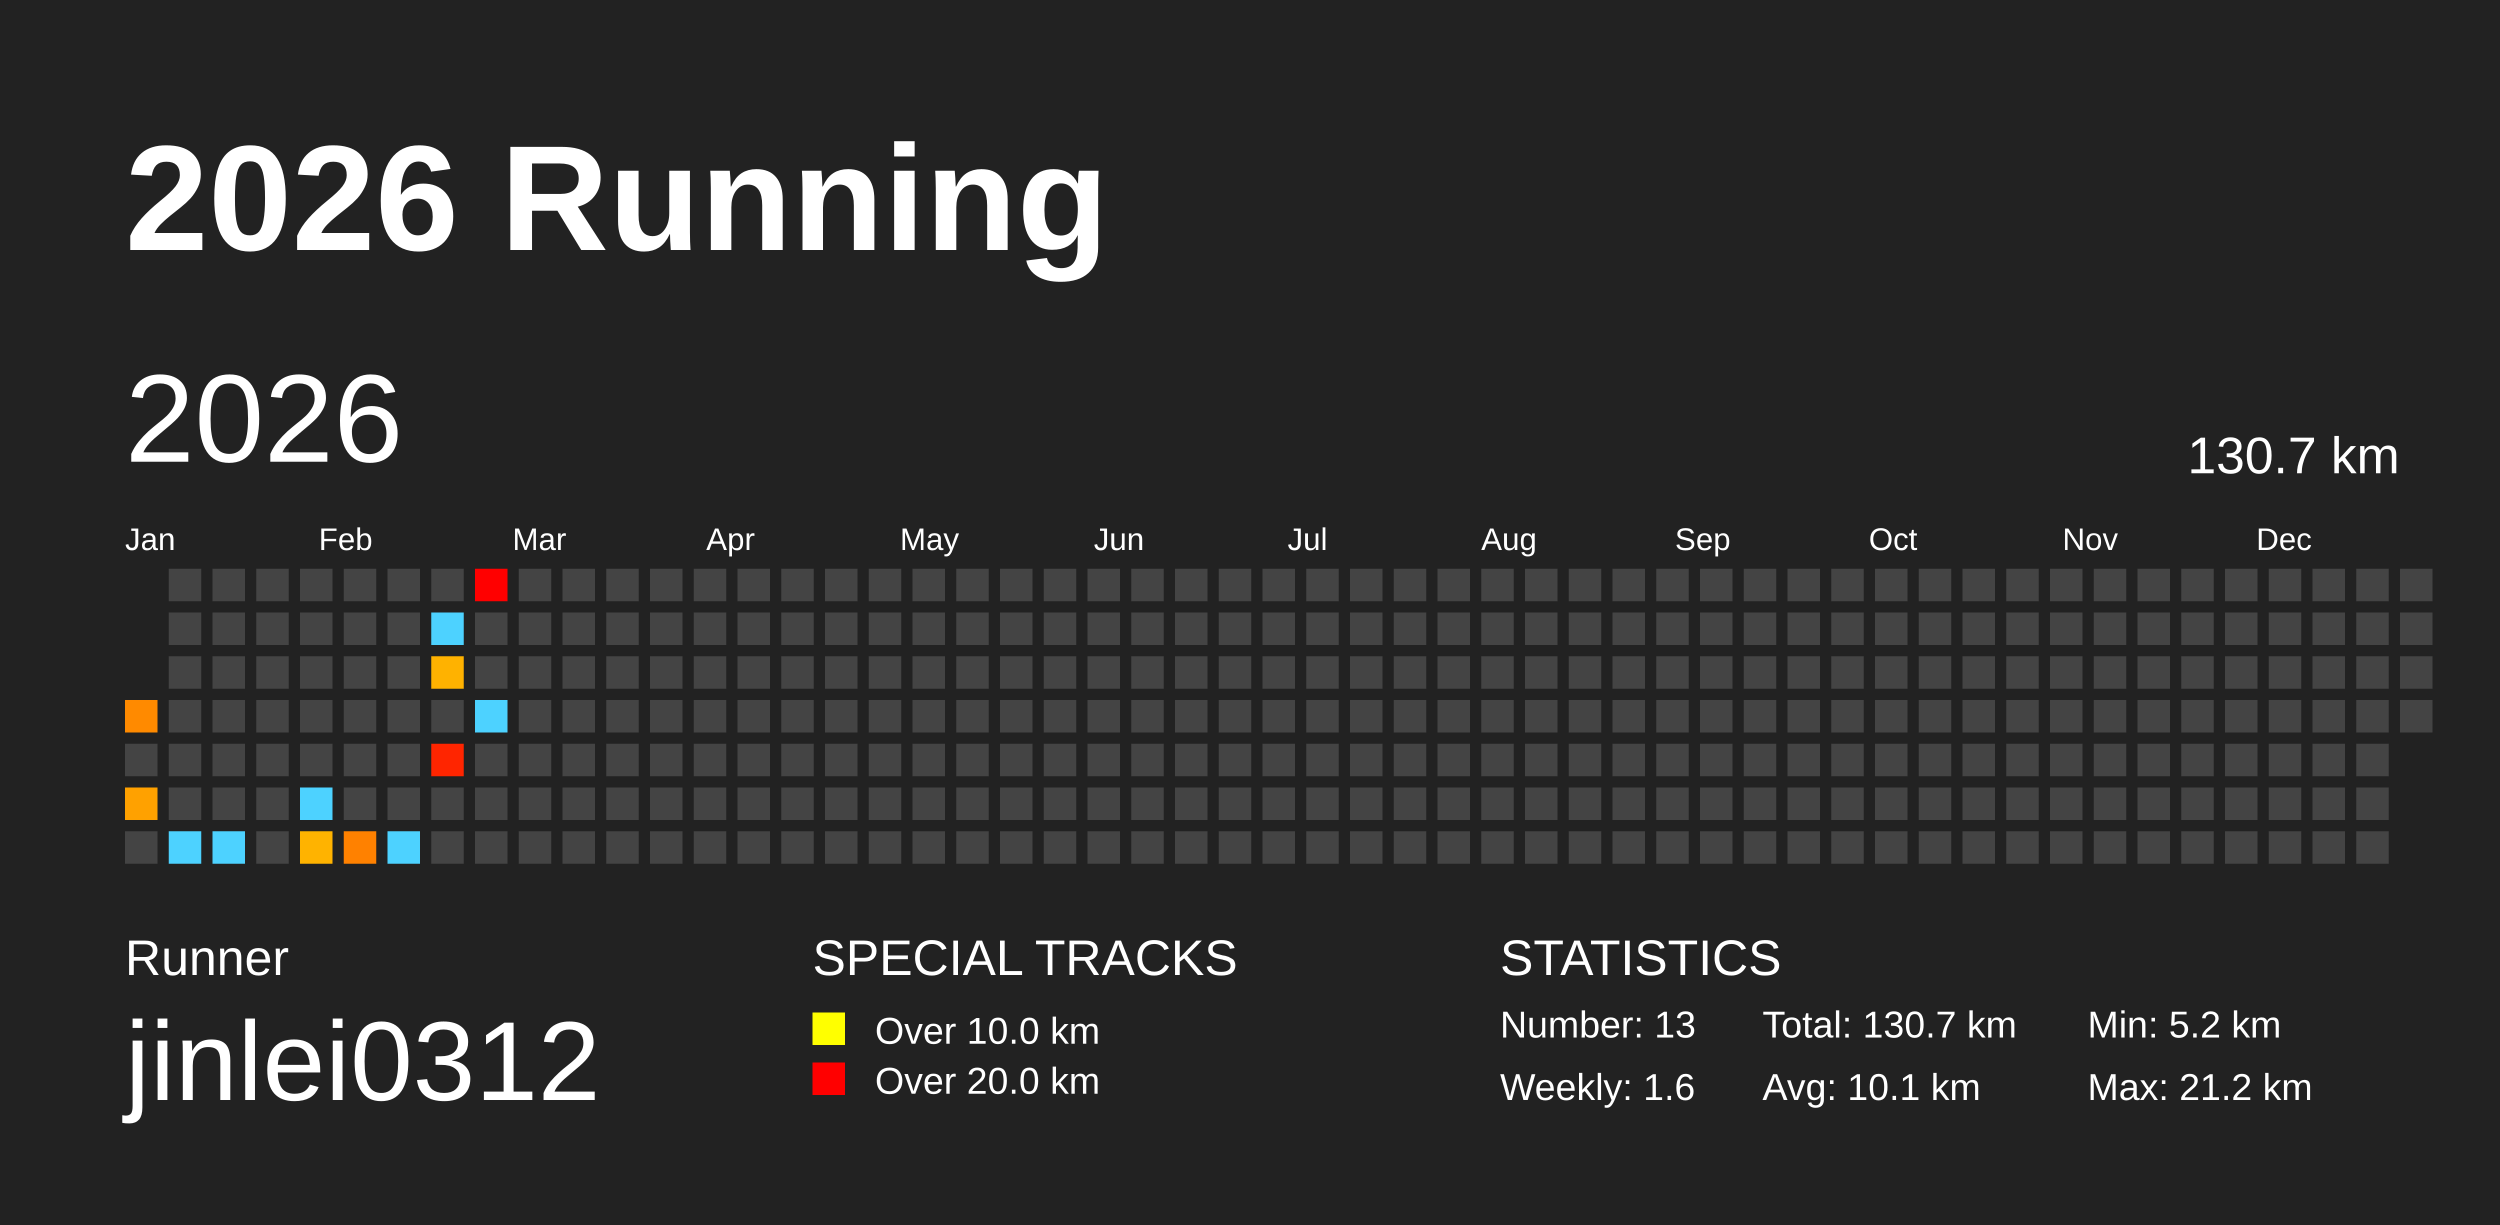
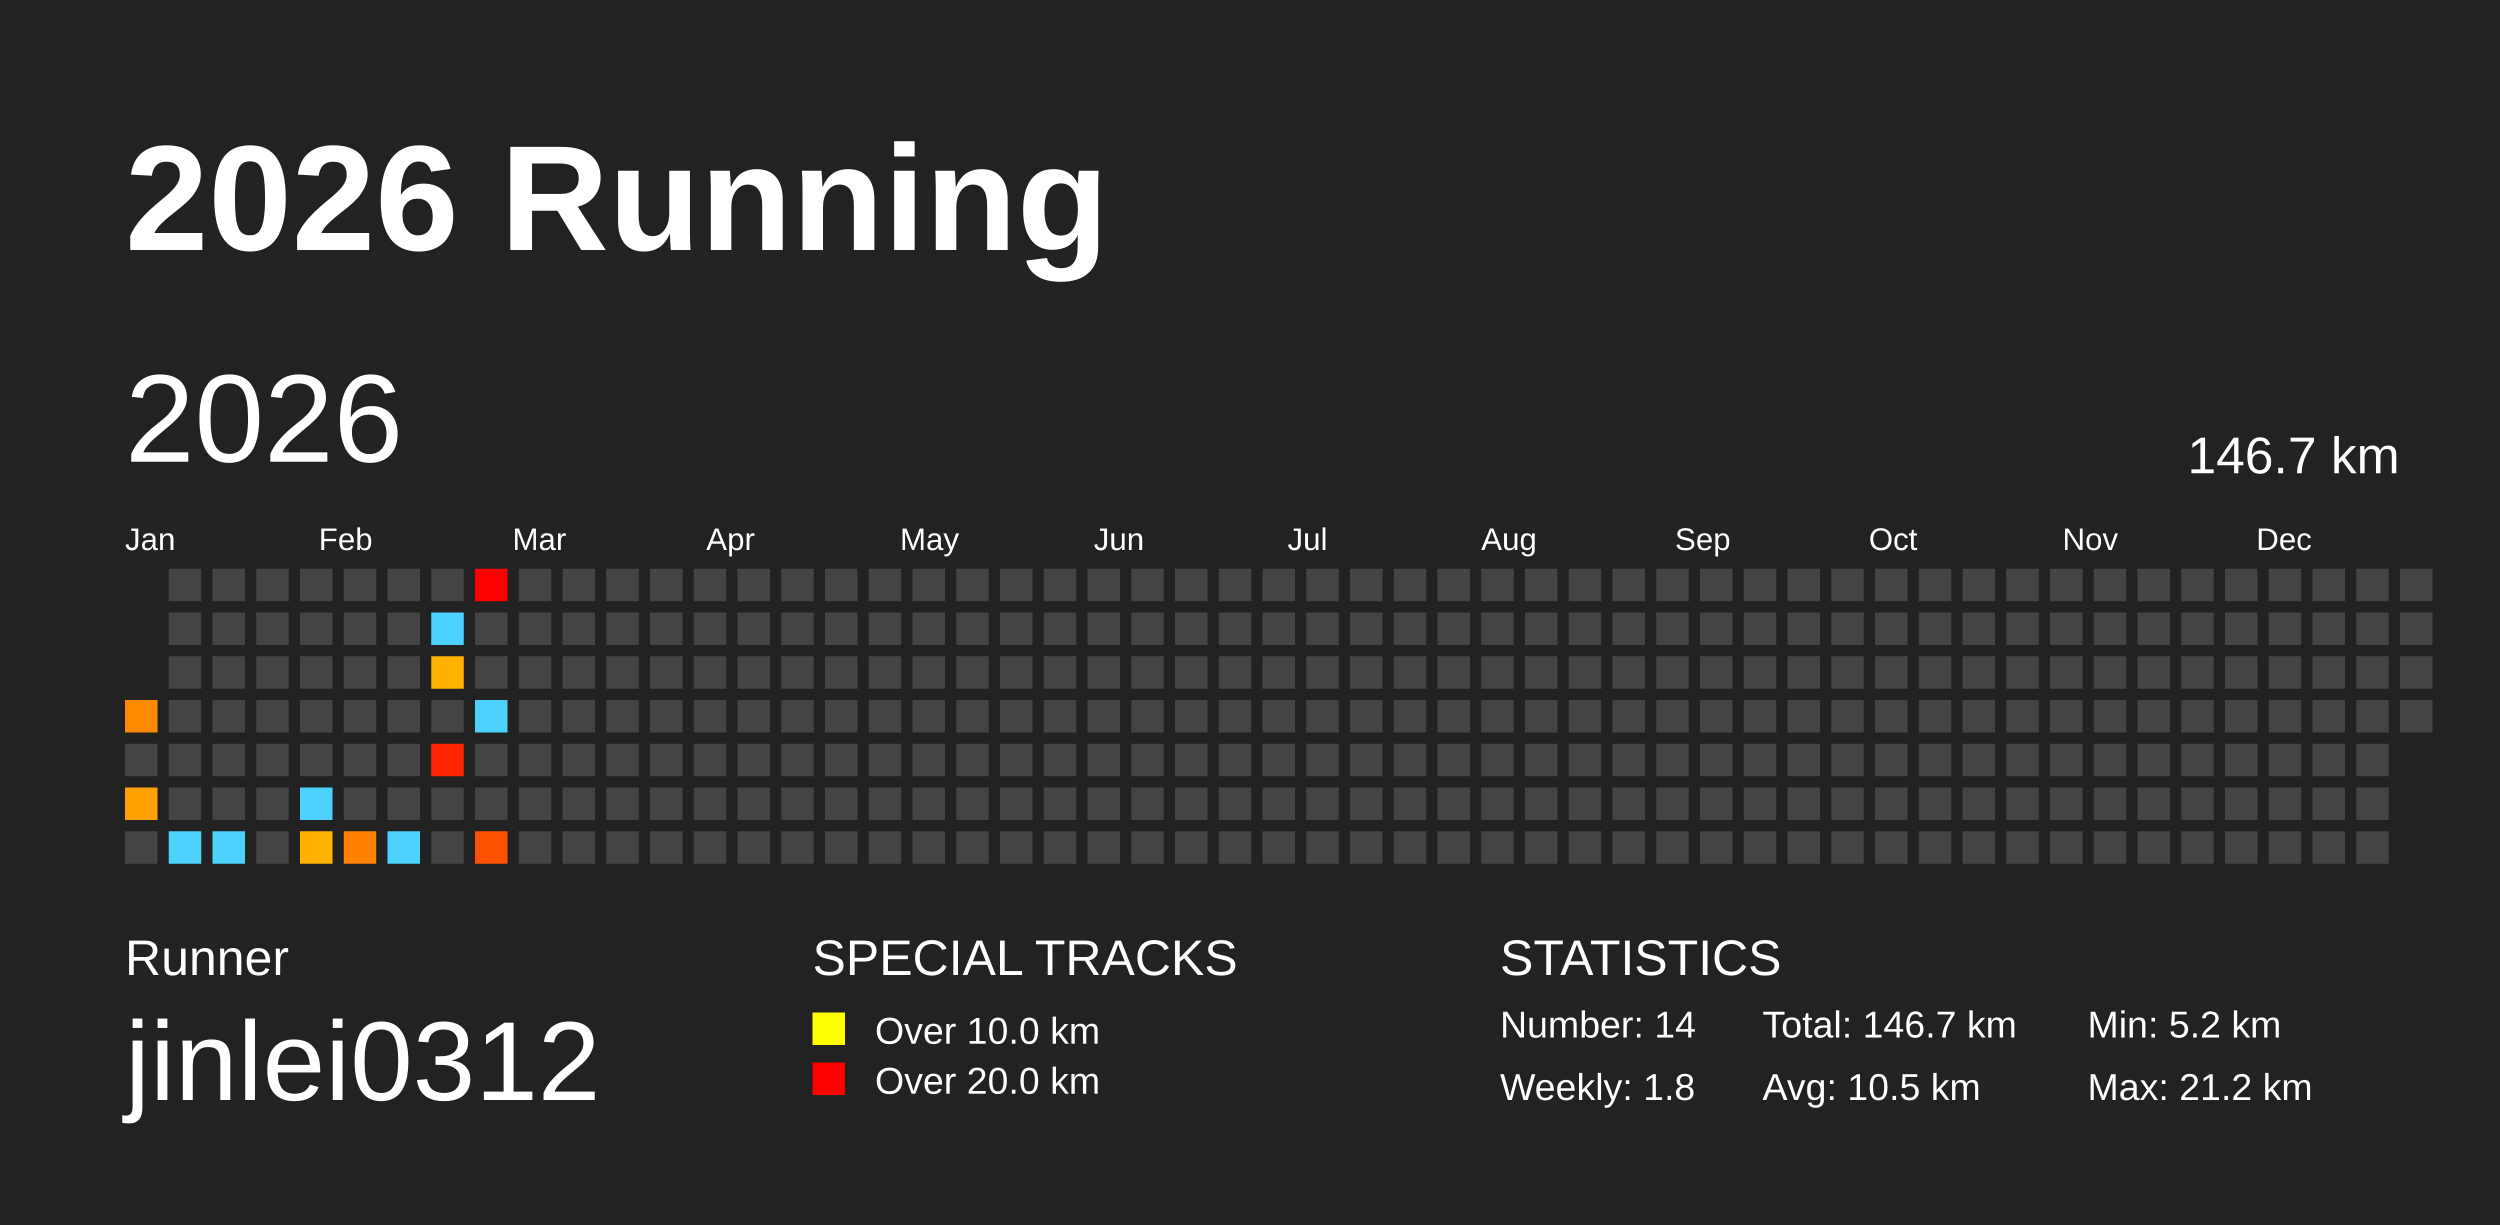
<svg xmlns="http://www.w3.org/2000/svg" baseProfile="full" height="98mm" version="1.1" viewBox="0,0,200,98" width="200mm">
  <defs />
  <rect fill="#222222" height="98" width="200" x="0" y="0" />
  <text fill="#FFFFFF" style="font-size:12px; font-family:Arial; font-weight:bold;" x="10" y="20">2026 Running</text>
  <text fill="#FFFFFF" style="font-size:4px; font-family:Arial" x="10" y="78">Runner</text>
  <text fill="#FFFFFF" style="font-size:9px; font-family:Arial" x="10" y="88">jinlei0312</text>
  <text fill="#FFFFFF" style="font-size:4px; font-family:Arial" x="65" y="78">SPECIAL TRACKS</text>
  <rect fill="yellow" height="2.6" width="2.6" x="65" y="81" />
  <text fill="#FFFFFF" style="font-size:3px; font-family:Arial" x="70" y="83.5">Over 10.0 km</text>
  <rect fill="red" height="2.6" width="2.6" x="65" y="85" />
  <text fill="#FFFFFF" style="font-size:3px; font-family:Arial" x="70" y="87.5">Over 20.0 km</text>
  <text fill="#FFFFFF" style="font-size:4px; font-family:Arial" x="120" y="78">STATISTICS</text>
-   <text fill="#FFFFFF" style="font-size:3px; font-family:Arial" x="120" y="83">Number: 13</text>
-   <text fill="#FFFFFF" style="font-size:3px; font-family:Arial" x="120" y="88">Weekly: 1.6</text>
-   <text fill="#FFFFFF" style="font-size:3px; font-family:Arial" x="141" y="83">Total: 130.7 km</text>
-   <text fill="#FFFFFF" style="font-size:3px; font-family:Arial" x="141" y="88">Avg: 10.1 km</text>
+   <text fill="#FFFFFF" style="font-size:3px; font-family:Arial" x="120" y="83">Number: 14</text>
+   <text fill="#FFFFFF" style="font-size:3px; font-family:Arial" x="120" y="88">Weekly: 1.8</text>
+   <text fill="#FFFFFF" style="font-size:3px; font-family:Arial" x="141" y="83">Total: 146.7 km</text>
+   <text fill="#FFFFFF" style="font-size:3px; font-family:Arial" x="141" y="88">Avg: 10.5 km</text>
  <text fill="#FFFFFF" style="font-size:3px; font-family:Arial" x="167" y="83">Min: 5.2 km</text>
  <text fill="#FFFFFF" style="font-size:3px; font-family:Arial" x="167" y="88">Max: 21.2 km</text>
  <text dominant-baseline="hanging" fill="#FFFFFF" style="font-size:10.0px; font-family:Arial;" x="10" y="30">2026</text>
-   <text dominant-baseline="hanging" fill="#FFFFFF" style="font-size:4.125px; font-family:Arial;" x="175" y="35">130.7 km</text>
+   <text dominant-baseline="hanging" fill="#FFFFFF" style="font-size:4.125px; font-family:Arial;" x="175" y="35">146.7 km</text>
  <text fill="#FFFFFF" style="font-size:2.5px; font-family:Arial" x="10.0" y="44">Jan</text>
  <text fill="#FFFFFF" style="font-size:2.5px; font-family:Arial" x="25.5" y="44">Feb</text>
  <text fill="#FFFFFF" style="font-size:2.5px; font-family:Arial" x="41.0" y="44">Mar</text>
  <text fill="#FFFFFF" style="font-size:2.5px; font-family:Arial" x="56.5" y="44">Apr</text>
  <text fill="#FFFFFF" style="font-size:2.5px; font-family:Arial" x="72.0" y="44">May</text>
  <text fill="#FFFFFF" style="font-size:2.5px; font-family:Arial" x="87.5" y="44">Jun</text>
  <text fill="#FFFFFF" style="font-size:2.5px; font-family:Arial" x="103.0" y="44">Jul</text>
  <text fill="#FFFFFF" style="font-size:2.5px; font-family:Arial" x="118.5" y="44">Aug</text>
  <text fill="#FFFFFF" style="font-size:2.5px; font-family:Arial" x="134.0" y="44">Sep</text>
  <text fill="#FFFFFF" style="font-size:2.5px; font-family:Arial" x="149.5" y="44">Oct</text>
  <text fill="#FFFFFF" style="font-size:2.5px; font-family:Arial" x="165.0" y="44">Nov</text>
  <text fill="#FFFFFF" style="font-size:2.5px; font-family:Arial" x="180.5" y="44">Dec</text>
  <rect fill="#ff8a00" height="2.6" width="2.6" x="10.0" y="56.0" />
  <rect fill="#444444" height="2.6" width="2.6" x="10.0" y="59.5" />
  <rect fill="#ffa100" height="2.6" width="2.6" x="10.0" y="63.0" />
  <rect fill="#444444" height="2.6" width="2.6" x="10.0" y="66.5" />
  <rect fill="#444444" height="2.6" width="2.6" x="13.5" y="45.5" />
  <rect fill="#444444" height="2.6" width="2.6" x="13.5" y="49.0" />
  <rect fill="#444444" height="2.6" width="2.6" x="13.5" y="52.5" />
  <rect fill="#444444" height="2.6" width="2.6" x="13.5" y="56.0" />
  <rect fill="#444444" height="2.6" width="2.6" x="13.5" y="59.5" />
  <rect fill="#444444" height="2.6" width="2.6" x="13.5" y="63.0" />
  <rect fill="#4dd2ff" height="2.6" width="2.6" x="13.5" y="66.5" />
  <rect fill="#444444" height="2.6" width="2.6" x="17.0" y="45.5" />
  <rect fill="#444444" height="2.6" width="2.6" x="17.0" y="49.0" />
  <rect fill="#444444" height="2.6" width="2.6" x="17.0" y="52.5" />
  <rect fill="#444444" height="2.6" width="2.6" x="17.0" y="56.0" />
  <rect fill="#444444" height="2.6" width="2.6" x="17.0" y="59.5" />
  <rect fill="#444444" height="2.6" width="2.6" x="17.0" y="63.0" />
  <rect fill="#4dd2ff" height="2.6" width="2.6" x="17.0" y="66.5" />
  <rect fill="#444444" height="2.6" width="2.6" x="20.5" y="45.5" />
  <rect fill="#444444" height="2.6" width="2.6" x="20.5" y="49.0" />
  <rect fill="#444444" height="2.6" width="2.6" x="20.5" y="52.5" />
  <rect fill="#444444" height="2.6" width="2.6" x="20.5" y="56.0" />
  <rect fill="#444444" height="2.6" width="2.6" x="20.5" y="59.5" />
  <rect fill="#444444" height="2.6" width="2.6" x="20.5" y="63.0" />
  <rect fill="#444444" height="2.6" width="2.6" x="20.5" y="66.5" />
  <rect fill="#444444" height="2.6" width="2.6" x="24.0" y="45.5" />
  <rect fill="#444444" height="2.6" width="2.6" x="24.0" y="49.0" />
  <rect fill="#444444" height="2.6" width="2.6" x="24.0" y="52.5" />
  <rect fill="#444444" height="2.6" width="2.6" x="24.0" y="56.0" />
  <rect fill="#444444" height="2.6" width="2.6" x="24.0" y="59.5" />
  <rect fill="#4dd2ff" height="2.6" width="2.6" x="24.0" y="63.0" />
  <rect fill="#ffb300" height="2.6" width="2.6" x="24.0" y="66.5" />
  <rect fill="#444444" height="2.6" width="2.6" x="27.5" y="45.5" />
  <rect fill="#444444" height="2.6" width="2.6" x="27.5" y="49.0" />
  <rect fill="#444444" height="2.6" width="2.6" x="27.5" y="52.5" />
  <rect fill="#444444" height="2.6" width="2.6" x="27.5" y="56.0" />
  <rect fill="#444444" height="2.6" width="2.6" x="27.5" y="59.5" />
  <rect fill="#444444" height="2.6" width="2.6" x="27.5" y="63.0" />
  <rect fill="#ff8100" height="2.6" width="2.6" x="27.5" y="66.5" />
  <rect fill="#444444" height="2.6" width="2.6" x="31.0" y="45.5" />
  <rect fill="#444444" height="2.6" width="2.6" x="31.0" y="49.0" />
  <rect fill="#444444" height="2.6" width="2.6" x="31.0" y="52.5" />
  <rect fill="#444444" height="2.6" width="2.6" x="31.0" y="56.0" />
  <rect fill="#444444" height="2.6" width="2.6" x="31.0" y="59.5" />
  <rect fill="#444444" height="2.6" width="2.6" x="31.0" y="63.0" />
  <rect fill="#4dd2ff" height="2.6" width="2.6" x="31.0" y="66.5" />
  <rect fill="#444444" height="2.6" width="2.6" x="34.5" y="45.5" />
  <rect fill="#4dd2ff" height="2.6" width="2.6" x="34.5" y="49.0" />
  <rect fill="#ffb200" height="2.6" width="2.6" x="34.5" y="52.5" />
  <rect fill="#444444" height="2.6" width="2.6" x="34.5" y="56.0" />
  <rect fill="#ff2500" height="2.6" width="2.6" x="34.5" y="59.5" />
  <rect fill="#444444" height="2.6" width="2.6" x="34.5" y="63.0" />
  <rect fill="#444444" height="2.6" width="2.6" x="34.5" y="66.5" />
  <rect fill="red" height="2.6" width="2.6" x="38.0" y="45.5" />
  <rect fill="#444444" height="2.6" width="2.6" x="38.0" y="49.0" />
  <rect fill="#444444" height="2.6" width="2.6" x="38.0" y="52.5" />
  <rect fill="#4dd2ff" height="2.6" width="2.6" x="38.0" y="56.0" />
  <rect fill="#444444" height="2.6" width="2.6" x="38.0" y="59.5" />
  <rect fill="#444444" height="2.6" width="2.6" x="38.0" y="63.0" />
-   <rect fill="#444444" height="2.6" width="2.6" x="38.0" y="66.5" />
+   <rect fill="#ff5200" height="2.6" width="2.6" x="38.0" y="66.5" />
  <rect fill="#444444" height="2.6" width="2.6" x="41.5" y="45.5" />
  <rect fill="#444444" height="2.6" width="2.6" x="41.5" y="49.0" />
  <rect fill="#444444" height="2.6" width="2.6" x="41.5" y="52.5" />
  <rect fill="#444444" height="2.6" width="2.6" x="41.5" y="56.0" />
  <rect fill="#444444" height="2.6" width="2.6" x="41.5" y="59.5" />
  <rect fill="#444444" height="2.6" width="2.6" x="41.5" y="63.0" />
  <rect fill="#444444" height="2.6" width="2.6" x="41.5" y="66.5" />
  <rect fill="#444444" height="2.6" width="2.6" x="45.0" y="45.5" />
  <rect fill="#444444" height="2.6" width="2.6" x="45.0" y="49.0" />
  <rect fill="#444444" height="2.6" width="2.6" x="45.0" y="52.5" />
  <rect fill="#444444" height="2.6" width="2.6" x="45.0" y="56.0" />
  <rect fill="#444444" height="2.6" width="2.6" x="45.0" y="59.5" />
  <rect fill="#444444" height="2.6" width="2.6" x="45.0" y="63.0" />
  <rect fill="#444444" height="2.6" width="2.6" x="45.0" y="66.5" />
  <rect fill="#444444" height="2.6" width="2.6" x="48.5" y="45.5" />
  <rect fill="#444444" height="2.6" width="2.6" x="48.5" y="49.0" />
  <rect fill="#444444" height="2.6" width="2.6" x="48.5" y="52.5" />
  <rect fill="#444444" height="2.6" width="2.6" x="48.5" y="56.0" />
  <rect fill="#444444" height="2.6" width="2.6" x="48.5" y="59.5" />
  <rect fill="#444444" height="2.6" width="2.6" x="48.5" y="63.0" />
  <rect fill="#444444" height="2.6" width="2.6" x="48.5" y="66.5" />
  <rect fill="#444444" height="2.6" width="2.6" x="52.0" y="45.5" />
  <rect fill="#444444" height="2.6" width="2.6" x="52.0" y="49.0" />
  <rect fill="#444444" height="2.6" width="2.6" x="52.0" y="52.5" />
  <rect fill="#444444" height="2.6" width="2.6" x="52.0" y="56.0" />
  <rect fill="#444444" height="2.6" width="2.6" x="52.0" y="59.5" />
  <rect fill="#444444" height="2.6" width="2.6" x="52.0" y="63.0" />
  <rect fill="#444444" height="2.6" width="2.6" x="52.0" y="66.5" />
  <rect fill="#444444" height="2.6" width="2.6" x="55.5" y="45.5" />
  <rect fill="#444444" height="2.6" width="2.6" x="55.5" y="49.0" />
  <rect fill="#444444" height="2.6" width="2.6" x="55.5" y="52.5" />
  <rect fill="#444444" height="2.6" width="2.6" x="55.5" y="56.0" />
  <rect fill="#444444" height="2.6" width="2.6" x="55.5" y="59.5" />
  <rect fill="#444444" height="2.6" width="2.6" x="55.5" y="63.0" />
  <rect fill="#444444" height="2.6" width="2.6" x="55.5" y="66.5" />
  <rect fill="#444444" height="2.6" width="2.6" x="59.0" y="45.5" />
  <rect fill="#444444" height="2.6" width="2.6" x="59.0" y="49.0" />
  <rect fill="#444444" height="2.6" width="2.6" x="59.0" y="52.5" />
  <rect fill="#444444" height="2.6" width="2.6" x="59.0" y="56.0" />
  <rect fill="#444444" height="2.6" width="2.6" x="59.0" y="59.5" />
  <rect fill="#444444" height="2.6" width="2.6" x="59.0" y="63.0" />
  <rect fill="#444444" height="2.6" width="2.6" x="59.0" y="66.5" />
  <rect fill="#444444" height="2.6" width="2.6" x="62.5" y="45.5" />
  <rect fill="#444444" height="2.6" width="2.6" x="62.5" y="49.0" />
  <rect fill="#444444" height="2.6" width="2.6" x="62.5" y="52.5" />
  <rect fill="#444444" height="2.6" width="2.6" x="62.5" y="56.0" />
  <rect fill="#444444" height="2.6" width="2.6" x="62.5" y="59.5" />
  <rect fill="#444444" height="2.6" width="2.6" x="62.5" y="63.0" />
  <rect fill="#444444" height="2.6" width="2.6" x="62.5" y="66.5" />
  <rect fill="#444444" height="2.6" width="2.6" x="66.0" y="45.5" />
  <rect fill="#444444" height="2.6" width="2.6" x="66.0" y="49.0" />
  <rect fill="#444444" height="2.6" width="2.6" x="66.0" y="52.5" />
  <rect fill="#444444" height="2.6" width="2.6" x="66.0" y="56.0" />
  <rect fill="#444444" height="2.6" width="2.6" x="66.0" y="59.5" />
  <rect fill="#444444" height="2.6" width="2.6" x="66.0" y="63.0" />
  <rect fill="#444444" height="2.6" width="2.6" x="66.0" y="66.5" />
  <rect fill="#444444" height="2.6" width="2.6" x="69.5" y="45.5" />
  <rect fill="#444444" height="2.6" width="2.6" x="69.5" y="49.0" />
  <rect fill="#444444" height="2.6" width="2.6" x="69.5" y="52.5" />
  <rect fill="#444444" height="2.6" width="2.6" x="69.5" y="56.0" />
  <rect fill="#444444" height="2.6" width="2.6" x="69.5" y="59.5" />
  <rect fill="#444444" height="2.6" width="2.6" x="69.5" y="63.0" />
  <rect fill="#444444" height="2.6" width="2.6" x="69.5" y="66.5" />
  <rect fill="#444444" height="2.6" width="2.6" x="73.0" y="45.5" />
  <rect fill="#444444" height="2.6" width="2.6" x="73.0" y="49.0" />
  <rect fill="#444444" height="2.6" width="2.6" x="73.0" y="52.5" />
  <rect fill="#444444" height="2.6" width="2.6" x="73.0" y="56.0" />
  <rect fill="#444444" height="2.6" width="2.6" x="73.0" y="59.5" />
  <rect fill="#444444" height="2.6" width="2.6" x="73.0" y="63.0" />
  <rect fill="#444444" height="2.6" width="2.6" x="73.0" y="66.5" />
  <rect fill="#444444" height="2.6" width="2.6" x="76.5" y="45.5" />
  <rect fill="#444444" height="2.6" width="2.6" x="76.5" y="49.0" />
  <rect fill="#444444" height="2.6" width="2.6" x="76.5" y="52.5" />
  <rect fill="#444444" height="2.6" width="2.6" x="76.5" y="56.0" />
  <rect fill="#444444" height="2.6" width="2.6" x="76.5" y="59.5" />
  <rect fill="#444444" height="2.6" width="2.6" x="76.5" y="63.0" />
  <rect fill="#444444" height="2.6" width="2.6" x="76.5" y="66.5" />
  <rect fill="#444444" height="2.6" width="2.6" x="80.0" y="45.5" />
  <rect fill="#444444" height="2.6" width="2.6" x="80.0" y="49.0" />
  <rect fill="#444444" height="2.6" width="2.6" x="80.0" y="52.5" />
  <rect fill="#444444" height="2.6" width="2.6" x="80.0" y="56.0" />
  <rect fill="#444444" height="2.6" width="2.6" x="80.0" y="59.5" />
  <rect fill="#444444" height="2.6" width="2.6" x="80.0" y="63.0" />
  <rect fill="#444444" height="2.6" width="2.6" x="80.0" y="66.5" />
  <rect fill="#444444" height="2.6" width="2.6" x="83.5" y="45.5" />
  <rect fill="#444444" height="2.6" width="2.6" x="83.5" y="49.0" />
  <rect fill="#444444" height="2.6" width="2.6" x="83.5" y="52.5" />
  <rect fill="#444444" height="2.6" width="2.6" x="83.5" y="56.0" />
  <rect fill="#444444" height="2.6" width="2.6" x="83.5" y="59.5" />
  <rect fill="#444444" height="2.6" width="2.6" x="83.5" y="63.0" />
  <rect fill="#444444" height="2.6" width="2.6" x="83.5" y="66.5" />
  <rect fill="#444444" height="2.6" width="2.6" x="87.0" y="45.5" />
  <rect fill="#444444" height="2.6" width="2.6" x="87.0" y="49.0" />
  <rect fill="#444444" height="2.6" width="2.6" x="87.0" y="52.5" />
  <rect fill="#444444" height="2.6" width="2.6" x="87.0" y="56.0" />
  <rect fill="#444444" height="2.6" width="2.6" x="87.0" y="59.5" />
  <rect fill="#444444" height="2.6" width="2.6" x="87.0" y="63.0" />
  <rect fill="#444444" height="2.6" width="2.6" x="87.0" y="66.5" />
  <rect fill="#444444" height="2.6" width="2.6" x="90.5" y="45.5" />
  <rect fill="#444444" height="2.6" width="2.6" x="90.5" y="49.0" />
  <rect fill="#444444" height="2.6" width="2.6" x="90.5" y="52.5" />
  <rect fill="#444444" height="2.6" width="2.6" x="90.5" y="56.0" />
  <rect fill="#444444" height="2.6" width="2.6" x="90.5" y="59.5" />
  <rect fill="#444444" height="2.6" width="2.6" x="90.5" y="63.0" />
  <rect fill="#444444" height="2.6" width="2.6" x="90.5" y="66.5" />
  <rect fill="#444444" height="2.6" width="2.6" x="94.0" y="45.5" />
  <rect fill="#444444" height="2.6" width="2.6" x="94.0" y="49.0" />
  <rect fill="#444444" height="2.6" width="2.6" x="94.0" y="52.5" />
  <rect fill="#444444" height="2.6" width="2.6" x="94.0" y="56.0" />
  <rect fill="#444444" height="2.6" width="2.6" x="94.0" y="59.5" />
  <rect fill="#444444" height="2.6" width="2.6" x="94.0" y="63.0" />
  <rect fill="#444444" height="2.6" width="2.6" x="94.0" y="66.5" />
  <rect fill="#444444" height="2.6" width="2.6" x="97.5" y="45.5" />
  <rect fill="#444444" height="2.6" width="2.6" x="97.5" y="49.0" />
  <rect fill="#444444" height="2.6" width="2.6" x="97.5" y="52.5" />
  <rect fill="#444444" height="2.6" width="2.6" x="97.5" y="56.0" />
  <rect fill="#444444" height="2.6" width="2.6" x="97.5" y="59.5" />
  <rect fill="#444444" height="2.6" width="2.6" x="97.5" y="63.0" />
  <rect fill="#444444" height="2.6" width="2.6" x="97.5" y="66.5" />
  <rect fill="#444444" height="2.6" width="2.6" x="101.0" y="45.5" />
  <rect fill="#444444" height="2.6" width="2.6" x="101.0" y="49.0" />
  <rect fill="#444444" height="2.6" width="2.6" x="101.0" y="52.5" />
  <rect fill="#444444" height="2.6" width="2.6" x="101.0" y="56.0" />
  <rect fill="#444444" height="2.6" width="2.6" x="101.0" y="59.5" />
  <rect fill="#444444" height="2.6" width="2.6" x="101.0" y="63.0" />
  <rect fill="#444444" height="2.6" width="2.6" x="101.0" y="66.5" />
  <rect fill="#444444" height="2.6" width="2.6" x="104.5" y="45.5" />
  <rect fill="#444444" height="2.6" width="2.6" x="104.5" y="49.0" />
  <rect fill="#444444" height="2.6" width="2.6" x="104.5" y="52.5" />
  <rect fill="#444444" height="2.6" width="2.6" x="104.5" y="56.0" />
  <rect fill="#444444" height="2.6" width="2.6" x="104.5" y="59.5" />
  <rect fill="#444444" height="2.6" width="2.6" x="104.5" y="63.0" />
  <rect fill="#444444" height="2.6" width="2.6" x="104.5" y="66.5" />
  <rect fill="#444444" height="2.6" width="2.6" x="108.0" y="45.5" />
  <rect fill="#444444" height="2.6" width="2.6" x="108.0" y="49.0" />
  <rect fill="#444444" height="2.6" width="2.6" x="108.0" y="52.5" />
  <rect fill="#444444" height="2.6" width="2.6" x="108.0" y="56.0" />
  <rect fill="#444444" height="2.6" width="2.6" x="108.0" y="59.5" />
  <rect fill="#444444" height="2.6" width="2.6" x="108.0" y="63.0" />
  <rect fill="#444444" height="2.6" width="2.6" x="108.0" y="66.5" />
  <rect fill="#444444" height="2.6" width="2.6" x="111.5" y="45.5" />
  <rect fill="#444444" height="2.6" width="2.6" x="111.5" y="49.0" />
  <rect fill="#444444" height="2.6" width="2.6" x="111.5" y="52.5" />
  <rect fill="#444444" height="2.6" width="2.6" x="111.5" y="56.0" />
  <rect fill="#444444" height="2.6" width="2.6" x="111.5" y="59.5" />
  <rect fill="#444444" height="2.6" width="2.6" x="111.5" y="63.0" />
  <rect fill="#444444" height="2.6" width="2.6" x="111.5" y="66.5" />
  <rect fill="#444444" height="2.6" width="2.6" x="115.0" y="45.5" />
  <rect fill="#444444" height="2.6" width="2.6" x="115.0" y="49.0" />
  <rect fill="#444444" height="2.6" width="2.6" x="115.0" y="52.5" />
  <rect fill="#444444" height="2.6" width="2.6" x="115.0" y="56.0" />
  <rect fill="#444444" height="2.6" width="2.6" x="115.0" y="59.5" />
  <rect fill="#444444" height="2.6" width="2.6" x="115.0" y="63.0" />
  <rect fill="#444444" height="2.6" width="2.6" x="115.0" y="66.5" />
  <rect fill="#444444" height="2.6" width="2.6" x="118.5" y="45.5" />
  <rect fill="#444444" height="2.6" width="2.6" x="118.5" y="49.0" />
  <rect fill="#444444" height="2.6" width="2.6" x="118.5" y="52.5" />
  <rect fill="#444444" height="2.6" width="2.6" x="118.5" y="56.0" />
  <rect fill="#444444" height="2.6" width="2.6" x="118.5" y="59.5" />
  <rect fill="#444444" height="2.6" width="2.6" x="118.5" y="63.0" />
  <rect fill="#444444" height="2.6" width="2.6" x="118.5" y="66.5" />
  <rect fill="#444444" height="2.6" width="2.6" x="122.0" y="45.5" />
  <rect fill="#444444" height="2.6" width="2.6" x="122.0" y="49.0" />
  <rect fill="#444444" height="2.6" width="2.6" x="122.0" y="52.5" />
  <rect fill="#444444" height="2.6" width="2.6" x="122.0" y="56.0" />
  <rect fill="#444444" height="2.6" width="2.6" x="122.0" y="59.5" />
  <rect fill="#444444" height="2.6" width="2.6" x="122.0" y="63.0" />
  <rect fill="#444444" height="2.6" width="2.6" x="122.0" y="66.5" />
  <rect fill="#444444" height="2.6" width="2.6" x="125.5" y="45.5" />
  <rect fill="#444444" height="2.6" width="2.6" x="125.5" y="49.0" />
  <rect fill="#444444" height="2.6" width="2.6" x="125.5" y="52.5" />
  <rect fill="#444444" height="2.6" width="2.6" x="125.5" y="56.0" />
  <rect fill="#444444" height="2.6" width="2.6" x="125.5" y="59.5" />
  <rect fill="#444444" height="2.6" width="2.6" x="125.5" y="63.0" />
  <rect fill="#444444" height="2.6" width="2.6" x="125.5" y="66.5" />
  <rect fill="#444444" height="2.6" width="2.6" x="129.0" y="45.5" />
  <rect fill="#444444" height="2.6" width="2.6" x="129.0" y="49.0" />
  <rect fill="#444444" height="2.6" width="2.6" x="129.0" y="52.5" />
  <rect fill="#444444" height="2.6" width="2.6" x="129.0" y="56.0" />
  <rect fill="#444444" height="2.6" width="2.6" x="129.0" y="59.5" />
  <rect fill="#444444" height="2.6" width="2.6" x="129.0" y="63.0" />
  <rect fill="#444444" height="2.6" width="2.6" x="129.0" y="66.5" />
  <rect fill="#444444" height="2.6" width="2.6" x="132.5" y="45.5" />
  <rect fill="#444444" height="2.6" width="2.6" x="132.5" y="49.0" />
  <rect fill="#444444" height="2.6" width="2.6" x="132.5" y="52.5" />
  <rect fill="#444444" height="2.6" width="2.6" x="132.5" y="56.0" />
  <rect fill="#444444" height="2.6" width="2.6" x="132.5" y="59.5" />
  <rect fill="#444444" height="2.6" width="2.6" x="132.5" y="63.0" />
  <rect fill="#444444" height="2.6" width="2.6" x="132.5" y="66.5" />
  <rect fill="#444444" height="2.6" width="2.6" x="136.0" y="45.5" />
  <rect fill="#444444" height="2.6" width="2.6" x="136.0" y="49.0" />
  <rect fill="#444444" height="2.6" width="2.6" x="136.0" y="52.5" />
  <rect fill="#444444" height="2.6" width="2.6" x="136.0" y="56.0" />
  <rect fill="#444444" height="2.6" width="2.6" x="136.0" y="59.5" />
  <rect fill="#444444" height="2.6" width="2.6" x="136.0" y="63.0" />
  <rect fill="#444444" height="2.6" width="2.6" x="136.0" y="66.5" />
  <rect fill="#444444" height="2.6" width="2.6" x="139.5" y="45.5" />
  <rect fill="#444444" height="2.6" width="2.6" x="139.5" y="49.0" />
  <rect fill="#444444" height="2.6" width="2.6" x="139.5" y="52.5" />
  <rect fill="#444444" height="2.6" width="2.6" x="139.5" y="56.0" />
  <rect fill="#444444" height="2.6" width="2.6" x="139.5" y="59.5" />
  <rect fill="#444444" height="2.6" width="2.6" x="139.5" y="63.0" />
  <rect fill="#444444" height="2.6" width="2.6" x="139.5" y="66.5" />
  <rect fill="#444444" height="2.6" width="2.6" x="143.0" y="45.5" />
  <rect fill="#444444" height="2.6" width="2.6" x="143.0" y="49.0" />
  <rect fill="#444444" height="2.6" width="2.6" x="143.0" y="52.5" />
  <rect fill="#444444" height="2.6" width="2.6" x="143.0" y="56.0" />
  <rect fill="#444444" height="2.6" width="2.6" x="143.0" y="59.5" />
  <rect fill="#444444" height="2.6" width="2.6" x="143.0" y="63.0" />
  <rect fill="#444444" height="2.6" width="2.6" x="143.0" y="66.5" />
  <rect fill="#444444" height="2.6" width="2.6" x="146.5" y="45.5" />
  <rect fill="#444444" height="2.6" width="2.6" x="146.5" y="49.0" />
  <rect fill="#444444" height="2.6" width="2.6" x="146.5" y="52.5" />
  <rect fill="#444444" height="2.6" width="2.6" x="146.5" y="56.0" />
  <rect fill="#444444" height="2.6" width="2.6" x="146.5" y="59.5" />
  <rect fill="#444444" height="2.6" width="2.6" x="146.5" y="63.0" />
  <rect fill="#444444" height="2.6" width="2.6" x="146.5" y="66.5" />
  <rect fill="#444444" height="2.6" width="2.6" x="150.0" y="45.5" />
  <rect fill="#444444" height="2.6" width="2.6" x="150.0" y="49.0" />
  <rect fill="#444444" height="2.6" width="2.6" x="150.0" y="52.5" />
  <rect fill="#444444" height="2.6" width="2.6" x="150.0" y="56.0" />
  <rect fill="#444444" height="2.6" width="2.6" x="150.0" y="59.5" />
  <rect fill="#444444" height="2.6" width="2.6" x="150.0" y="63.0" />
  <rect fill="#444444" height="2.6" width="2.6" x="150.0" y="66.5" />
  <rect fill="#444444" height="2.6" width="2.6" x="153.5" y="45.5" />
  <rect fill="#444444" height="2.6" width="2.6" x="153.5" y="49.0" />
  <rect fill="#444444" height="2.6" width="2.6" x="153.5" y="52.5" />
  <rect fill="#444444" height="2.6" width="2.6" x="153.5" y="56.0" />
  <rect fill="#444444" height="2.6" width="2.6" x="153.5" y="59.5" />
  <rect fill="#444444" height="2.6" width="2.6" x="153.5" y="63.0" />
  <rect fill="#444444" height="2.6" width="2.6" x="153.5" y="66.5" />
  <rect fill="#444444" height="2.6" width="2.6" x="157.0" y="45.5" />
  <rect fill="#444444" height="2.6" width="2.6" x="157.0" y="49.0" />
  <rect fill="#444444" height="2.6" width="2.6" x="157.0" y="52.5" />
  <rect fill="#444444" height="2.6" width="2.6" x="157.0" y="56.0" />
  <rect fill="#444444" height="2.6" width="2.6" x="157.0" y="59.5" />
  <rect fill="#444444" height="2.6" width="2.6" x="157.0" y="63.0" />
  <rect fill="#444444" height="2.6" width="2.6" x="157.0" y="66.5" />
  <rect fill="#444444" height="2.6" width="2.6" x="160.5" y="45.5" />
  <rect fill="#444444" height="2.6" width="2.6" x="160.5" y="49.0" />
  <rect fill="#444444" height="2.6" width="2.6" x="160.5" y="52.5" />
  <rect fill="#444444" height="2.6" width="2.6" x="160.5" y="56.0" />
  <rect fill="#444444" height="2.6" width="2.6" x="160.5" y="59.5" />
  <rect fill="#444444" height="2.6" width="2.6" x="160.5" y="63.0" />
  <rect fill="#444444" height="2.6" width="2.6" x="160.5" y="66.5" />
  <rect fill="#444444" height="2.6" width="2.6" x="164.0" y="45.5" />
  <rect fill="#444444" height="2.6" width="2.6" x="164.0" y="49.0" />
  <rect fill="#444444" height="2.6" width="2.6" x="164.0" y="52.5" />
  <rect fill="#444444" height="2.6" width="2.6" x="164.0" y="56.0" />
  <rect fill="#444444" height="2.6" width="2.6" x="164.0" y="59.5" />
  <rect fill="#444444" height="2.6" width="2.6" x="164.0" y="63.0" />
  <rect fill="#444444" height="2.6" width="2.6" x="164.0" y="66.5" />
  <rect fill="#444444" height="2.6" width="2.6" x="167.5" y="45.5" />
  <rect fill="#444444" height="2.6" width="2.6" x="167.5" y="49.0" />
  <rect fill="#444444" height="2.6" width="2.6" x="167.5" y="52.5" />
  <rect fill="#444444" height="2.6" width="2.6" x="167.5" y="56.0" />
  <rect fill="#444444" height="2.6" width="2.6" x="167.5" y="59.5" />
  <rect fill="#444444" height="2.6" width="2.6" x="167.5" y="63.0" />
  <rect fill="#444444" height="2.6" width="2.6" x="167.5" y="66.5" />
  <rect fill="#444444" height="2.6" width="2.6" x="171.0" y="45.5" />
  <rect fill="#444444" height="2.6" width="2.6" x="171.0" y="49.0" />
  <rect fill="#444444" height="2.6" width="2.6" x="171.0" y="52.5" />
  <rect fill="#444444" height="2.6" width="2.6" x="171.0" y="56.0" />
  <rect fill="#444444" height="2.6" width="2.6" x="171.0" y="59.5" />
  <rect fill="#444444" height="2.6" width="2.6" x="171.0" y="63.0" />
  <rect fill="#444444" height="2.6" width="2.6" x="171.0" y="66.5" />
  <rect fill="#444444" height="2.6" width="2.6" x="174.5" y="45.5" />
  <rect fill="#444444" height="2.6" width="2.6" x="174.5" y="49.0" />
  <rect fill="#444444" height="2.6" width="2.6" x="174.5" y="52.5" />
  <rect fill="#444444" height="2.6" width="2.6" x="174.5" y="56.0" />
  <rect fill="#444444" height="2.6" width="2.6" x="174.5" y="59.5" />
  <rect fill="#444444" height="2.6" width="2.6" x="174.5" y="63.0" />
  <rect fill="#444444" height="2.6" width="2.6" x="174.5" y="66.5" />
  <rect fill="#444444" height="2.6" width="2.6" x="178.0" y="45.5" />
  <rect fill="#444444" height="2.6" width="2.6" x="178.0" y="49.0" />
  <rect fill="#444444" height="2.6" width="2.6" x="178.0" y="52.5" />
  <rect fill="#444444" height="2.6" width="2.6" x="178.0" y="56.0" />
  <rect fill="#444444" height="2.6" width="2.6" x="178.0" y="59.5" />
  <rect fill="#444444" height="2.6" width="2.6" x="178.0" y="63.0" />
  <rect fill="#444444" height="2.6" width="2.6" x="178.0" y="66.5" />
  <rect fill="#444444" height="2.6" width="2.6" x="181.5" y="45.5" />
  <rect fill="#444444" height="2.6" width="2.6" x="181.5" y="49.0" />
  <rect fill="#444444" height="2.6" width="2.6" x="181.5" y="52.5" />
  <rect fill="#444444" height="2.6" width="2.6" x="181.5" y="56.0" />
  <rect fill="#444444" height="2.6" width="2.6" x="181.5" y="59.5" />
  <rect fill="#444444" height="2.6" width="2.6" x="181.5" y="63.0" />
  <rect fill="#444444" height="2.6" width="2.6" x="181.5" y="66.5" />
  <rect fill="#444444" height="2.6" width="2.6" x="185.0" y="45.5" />
  <rect fill="#444444" height="2.6" width="2.6" x="185.0" y="49.0" />
  <rect fill="#444444" height="2.6" width="2.6" x="185.0" y="52.5" />
  <rect fill="#444444" height="2.6" width="2.6" x="185.0" y="56.0" />
  <rect fill="#444444" height="2.6" width="2.6" x="185.0" y="59.5" />
  <rect fill="#444444" height="2.6" width="2.6" x="185.0" y="63.0" />
  <rect fill="#444444" height="2.6" width="2.6" x="185.0" y="66.5" />
  <rect fill="#444444" height="2.6" width="2.6" x="188.5" y="45.5" />
  <rect fill="#444444" height="2.6" width="2.6" x="188.5" y="49.0" />
  <rect fill="#444444" height="2.6" width="2.6" x="188.5" y="52.5" />
  <rect fill="#444444" height="2.6" width="2.6" x="188.5" y="56.0" />
  <rect fill="#444444" height="2.6" width="2.6" x="188.5" y="59.5" />
  <rect fill="#444444" height="2.6" width="2.6" x="188.5" y="63.0" />
  <rect fill="#444444" height="2.6" width="2.6" x="188.5" y="66.5" />
  <rect fill="#444444" height="2.6" width="2.6" x="192.0" y="45.5" />
  <rect fill="#444444" height="2.6" width="2.6" x="192.0" y="49.0" />
  <rect fill="#444444" height="2.6" width="2.6" x="192.0" y="52.5" />
  <rect fill="#444444" height="2.6" width="2.6" x="192.0" y="56.0" />
</svg>
